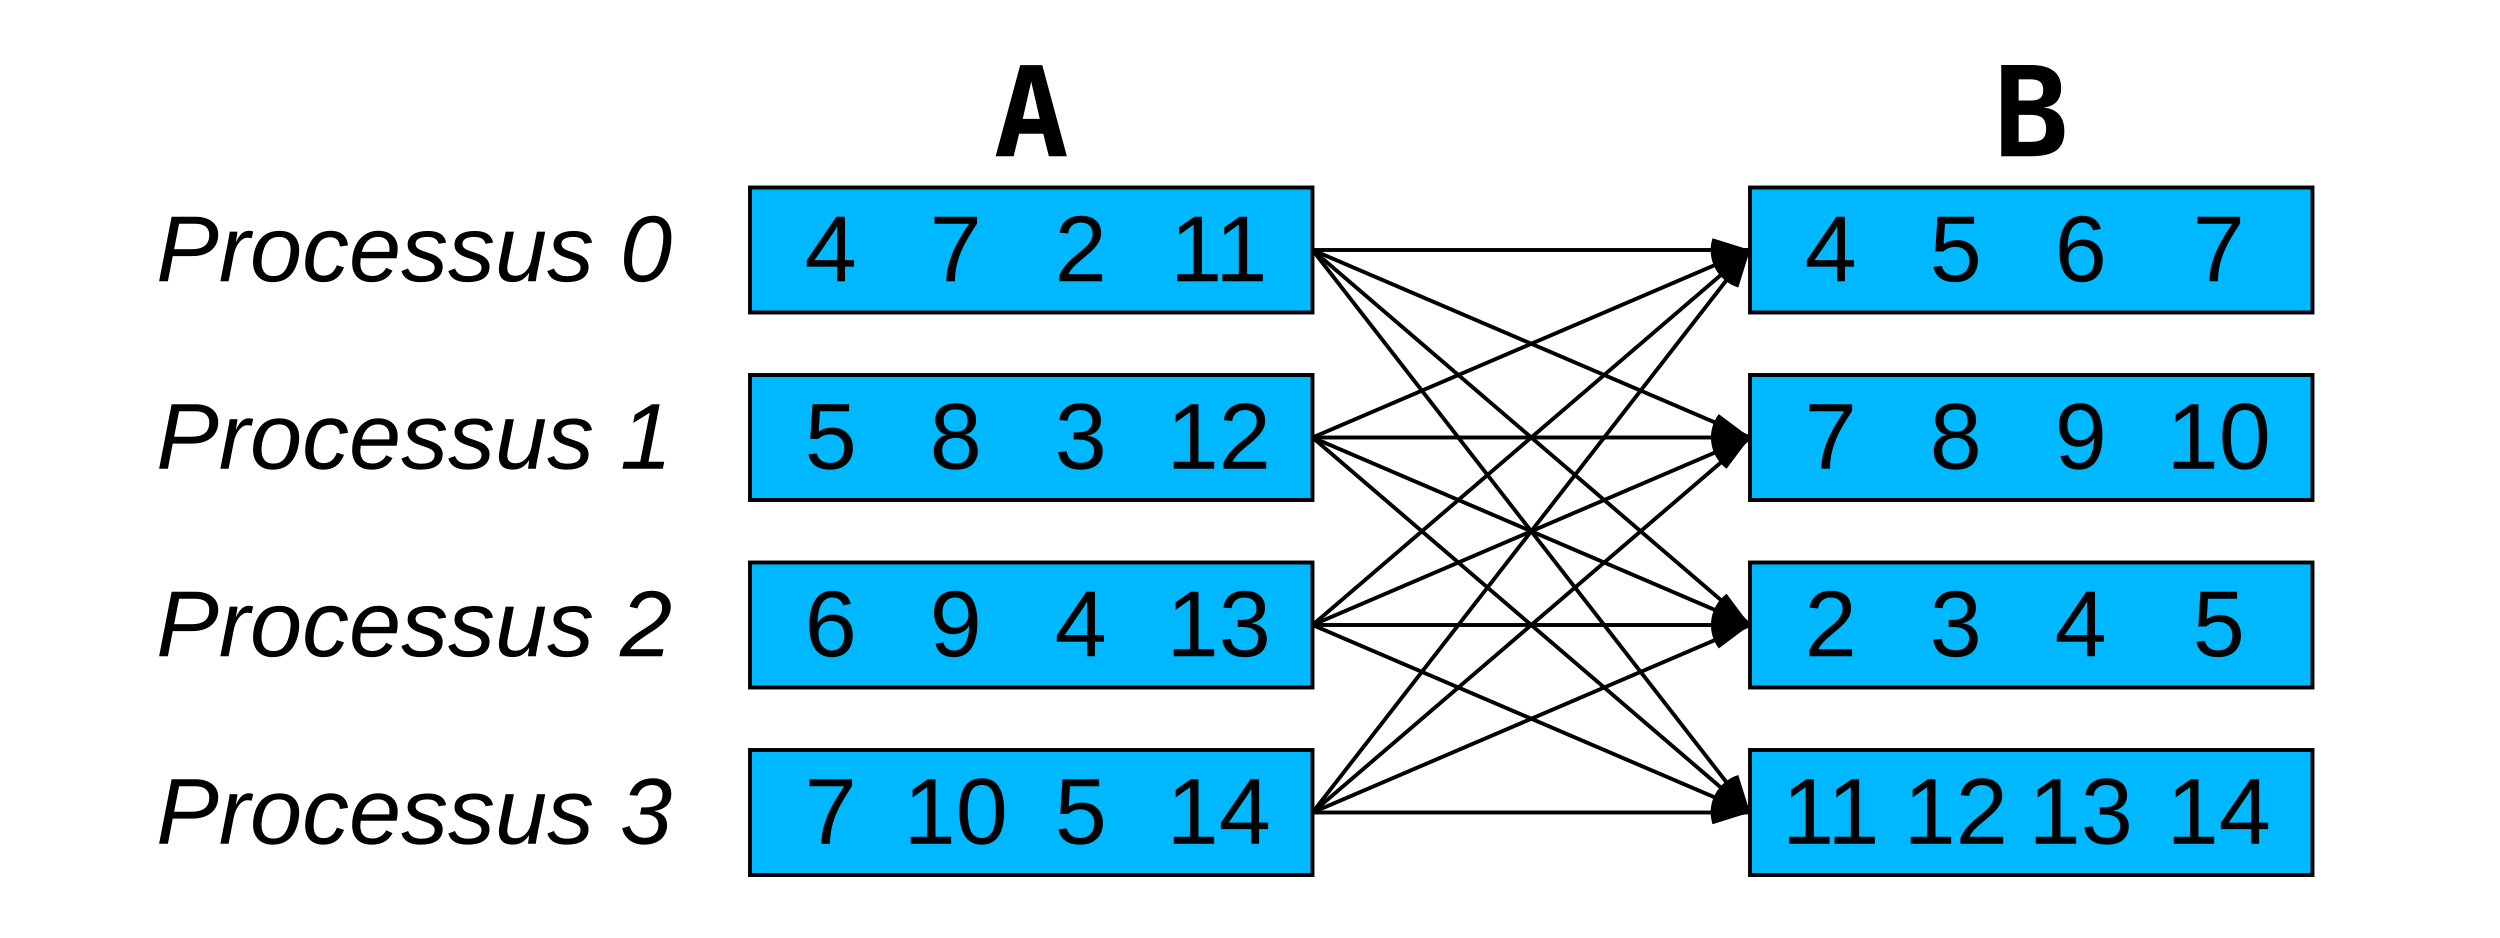
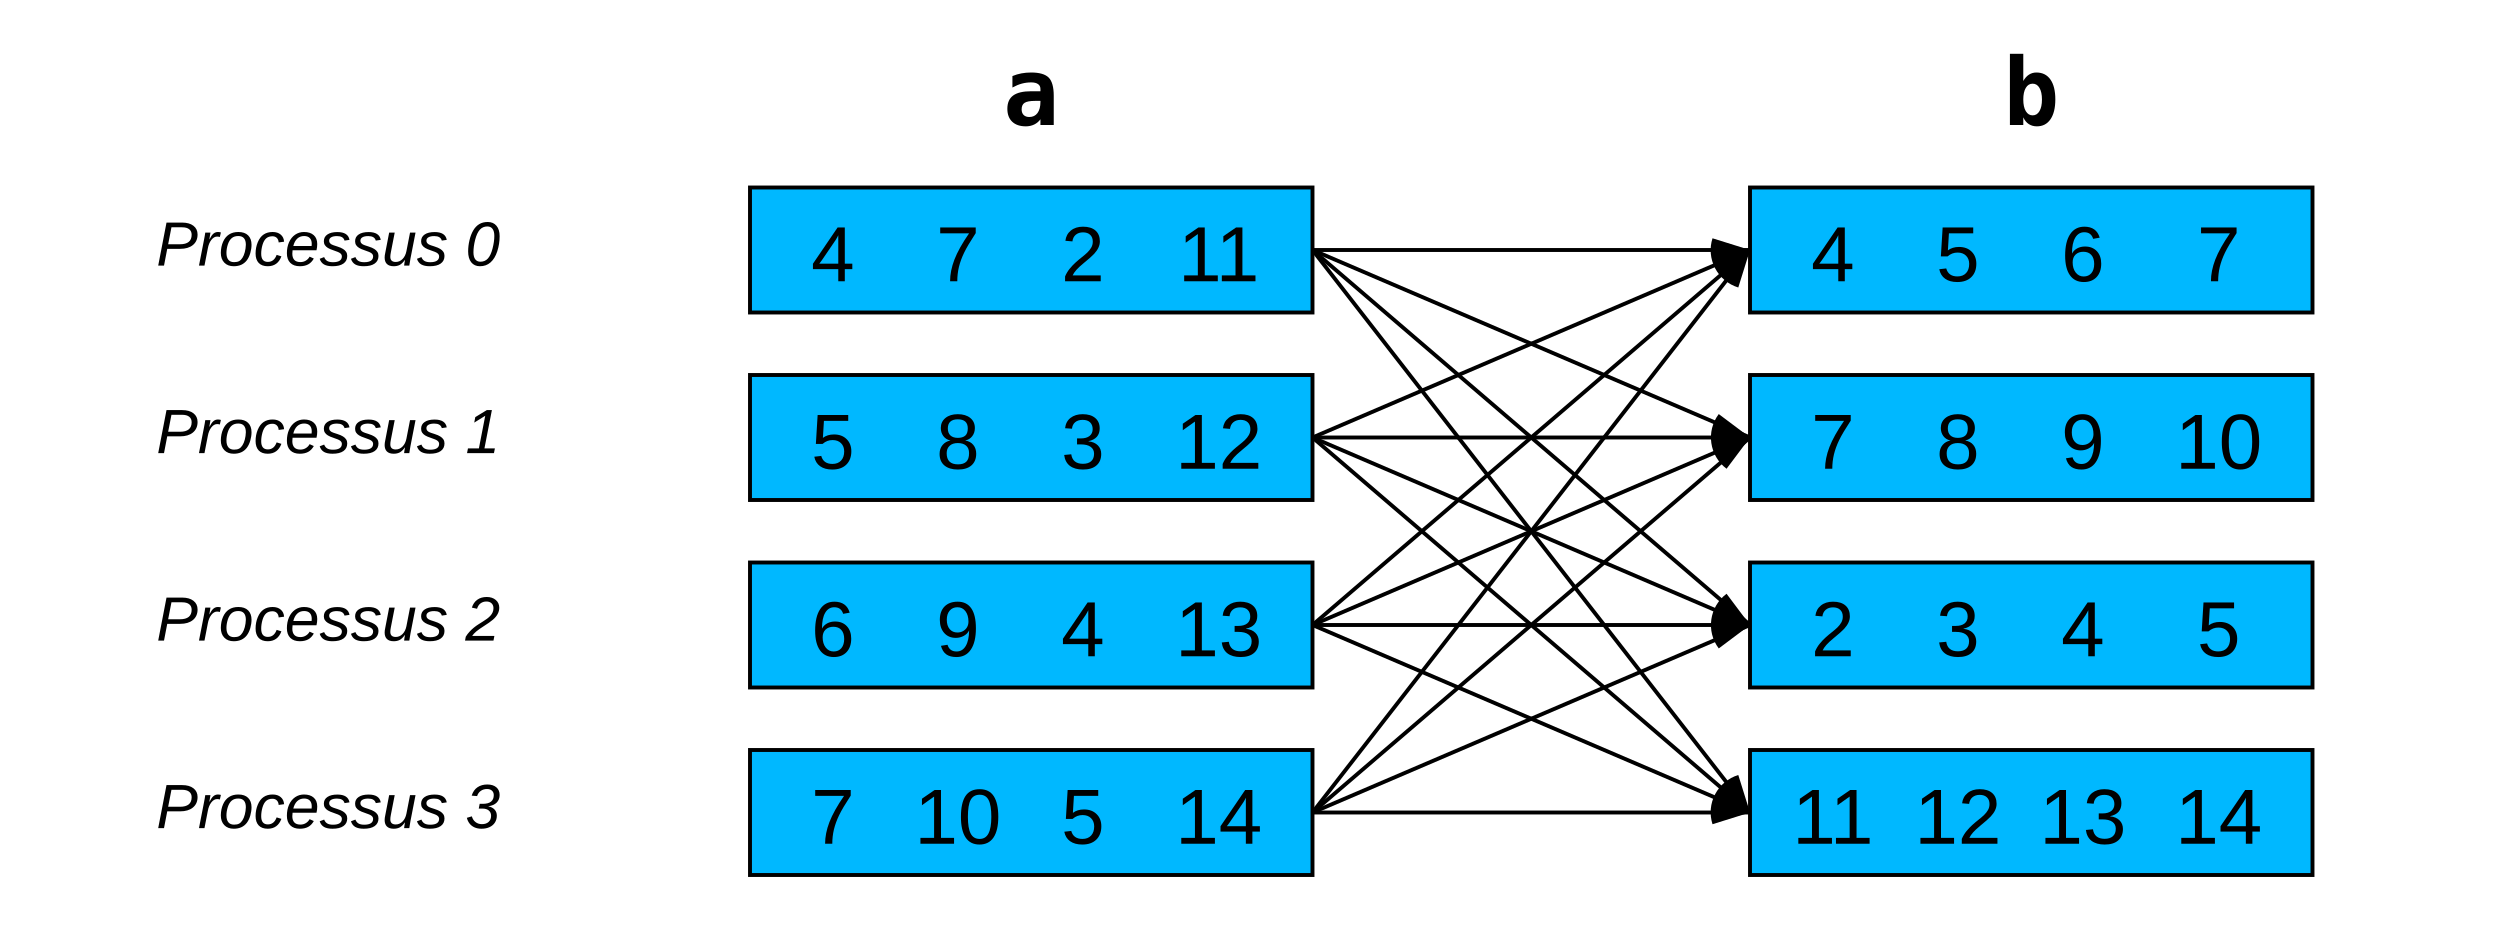
<svg xmlns="http://www.w3.org/2000/svg" viewBox="0 0 640 240">
  <style>
    .rect-bleu{fill: #00b8ff; stroke: black;}
    .debug{fill:#ff0000;}
  </style>
  <defs>
    <rect id="rectBleu" width="144" height="32" class="rect-bleu" />
  </defs>
  <rect width="100%" height="100%" fill="None" class="" />
  <g transform="translate(192 0)">
    <g>
      <use href="#rectBleu" y="48" />
      <use href="#rectBleu" y="96" />
      <use href="#rectBleu" y="144" />
      <use href="#rectBleu" y="192" />
    </g>
    <g transform="translate(144 16)">
      <line x1="0" x2="112" stroke="black" y1="48" y2="48" />
      <line x1="0" x2="112" stroke="black" y1="48" y2="96" />
      <line x1="0" x2="112" stroke="black" y1="48" y2="144" />
      <line x1="0" x2="112" stroke="black" y1="48" y2="192" />
      <path d="M 112 48  l -9.6 -3.0  a 10 10, 0, 0 0, 6.6 12.6 Z" />
      <line x1="0" x2="112" stroke="black" y1="96" y2="48" />
      <line x1="0" x2="112" stroke="black" y1="96" y2="96" />
      <line x1="0" x2="112" stroke="black" y1="96" y2="144" />
      <line x1="0" x2="112" stroke="black" y1="96" y2="192" />
      <path d="M 112 96  l -8.0 -6.0  a 10 10, 0, 0 0, 2.0 14.0 Z" />
      <line x1="0" x2="112" stroke="black" y1="144" y2="48" />
      <line x1="0" x2="112" stroke="black" y1="144" y2="96" />
      <line x1="0" x2="112" stroke="black" y1="144" y2="144" />
      <line x1="0" x2="112" stroke="black" y1="144" y2="192" />
      <path d="M 112 144  l -6.0 -8.0  a 10 10, 0, 0 0, -2.0 14.0 Z" />
      <line x1="0" x2="112" stroke="black" y1="192" y2="48" />
      <line x1="0" x2="112" stroke="black" y1="192" y2="96" />
      <line x1="0" x2="112" stroke="black" y1="192" y2="144" />
      <line x1="0" x2="112" stroke="black" y1="192" y2="192" />
      <path d="M 112 192  l -3.0 -9.6  a 10 10, 0, 0 0, -6.6 12.6 Z" />
    </g>
    <g transform="translate(256 0)">
      <use href="#rectBleu" y="48" />
      <use href="#rectBleu" y="96" />
      <use href="#rectBleu" y="144" />
      <use href="#rectBleu" y="192" />
    </g>
-     <g transform="translate(200 40)" text-anchor="middle" font-family="monospace" font-size="32" font-weight="bold">
-       <text x="-128">A</text>
-       <text x="128">B</text>
+     <g transform="translate(200 32)" text-anchor="middle" font-family="monospace" font-size="24" font-weight="bold">
+       <text x="-128">a</text>
+       <text x="128">b</text>
    </g>
-     <g transform="translate(-152 24)" alignment-baseline="middle" font-family="Arial" font-size="24" font-style="italic">
+     <g transform="translate(-152 20)" alignment-baseline="middle" font-family="Arial" font-size="16" font-style="italic">
      <text y="48">Processus 0</text>
      <text y="96">Processus 1</text>
      <text y="144">Processus 2</text>
      <text y="192">Processus 3</text>
    </g>
-     <g transform="translate(-8 24)" alignment-baseline="middle" text-anchor="middle" font-family="Arial" font-size="24">
+     <g transform="translate(-8 24)" alignment-baseline="middle" text-anchor="middle" font-family="Arial" font-size="20">
      <text y="48">
        <tspan x="32">4</tspan>
        <tspan x="64">7</tspan>
        <tspan x="96">2</tspan>
        <tspan x="128">11</tspan>
      </text>
      <text y="96">
        <tspan x="32">5</tspan>
        <tspan x="64">8</tspan>
        <tspan x="96">3</tspan>
        <tspan x="128">12</tspan>
      </text>
      <text y="144">
        <tspan x="32">6</tspan>
        <tspan x="64">9</tspan>
        <tspan x="96">4</tspan>
        <tspan x="128">13</tspan>
      </text>
      <text y="192">
        <tspan x="32">7</tspan>
        <tspan x="64">10</tspan>
        <tspan x="96">5</tspan>
        <tspan x="128">14</tspan>
      </text>
    </g>
-     <g transform="translate(248 24)" alignment-baseline="middle" text-anchor="middle" font-family="Arial" font-size="24">
+     <g transform="translate(248 24)" alignment-baseline="middle" text-anchor="middle" font-family="Arial" font-size="20">
      <text y="48">
        <tspan x="32">4</tspan>
        <tspan x="64">5</tspan>
        <tspan x="96">6</tspan>
        <tspan x="128">7</tspan>
      </text>
      <text y="96">
        <tspan x="32">7</tspan>
        <tspan x="64">8</tspan>
        <tspan x="96">9</tspan>
        <tspan x="128">10</tspan>
      </text>
      <text y="144">
        <tspan x="32">2</tspan>
        <tspan x="64">3</tspan>
        <tspan x="96">4</tspan>
        <tspan x="128">5</tspan>
      </text>
      <text y="192">
        <tspan x="32">11</tspan>
        <tspan x="64">12</tspan>
        <tspan x="96">13</tspan>
        <tspan x="128">14</tspan>
      </text>
    </g>
  </g>
</svg>
